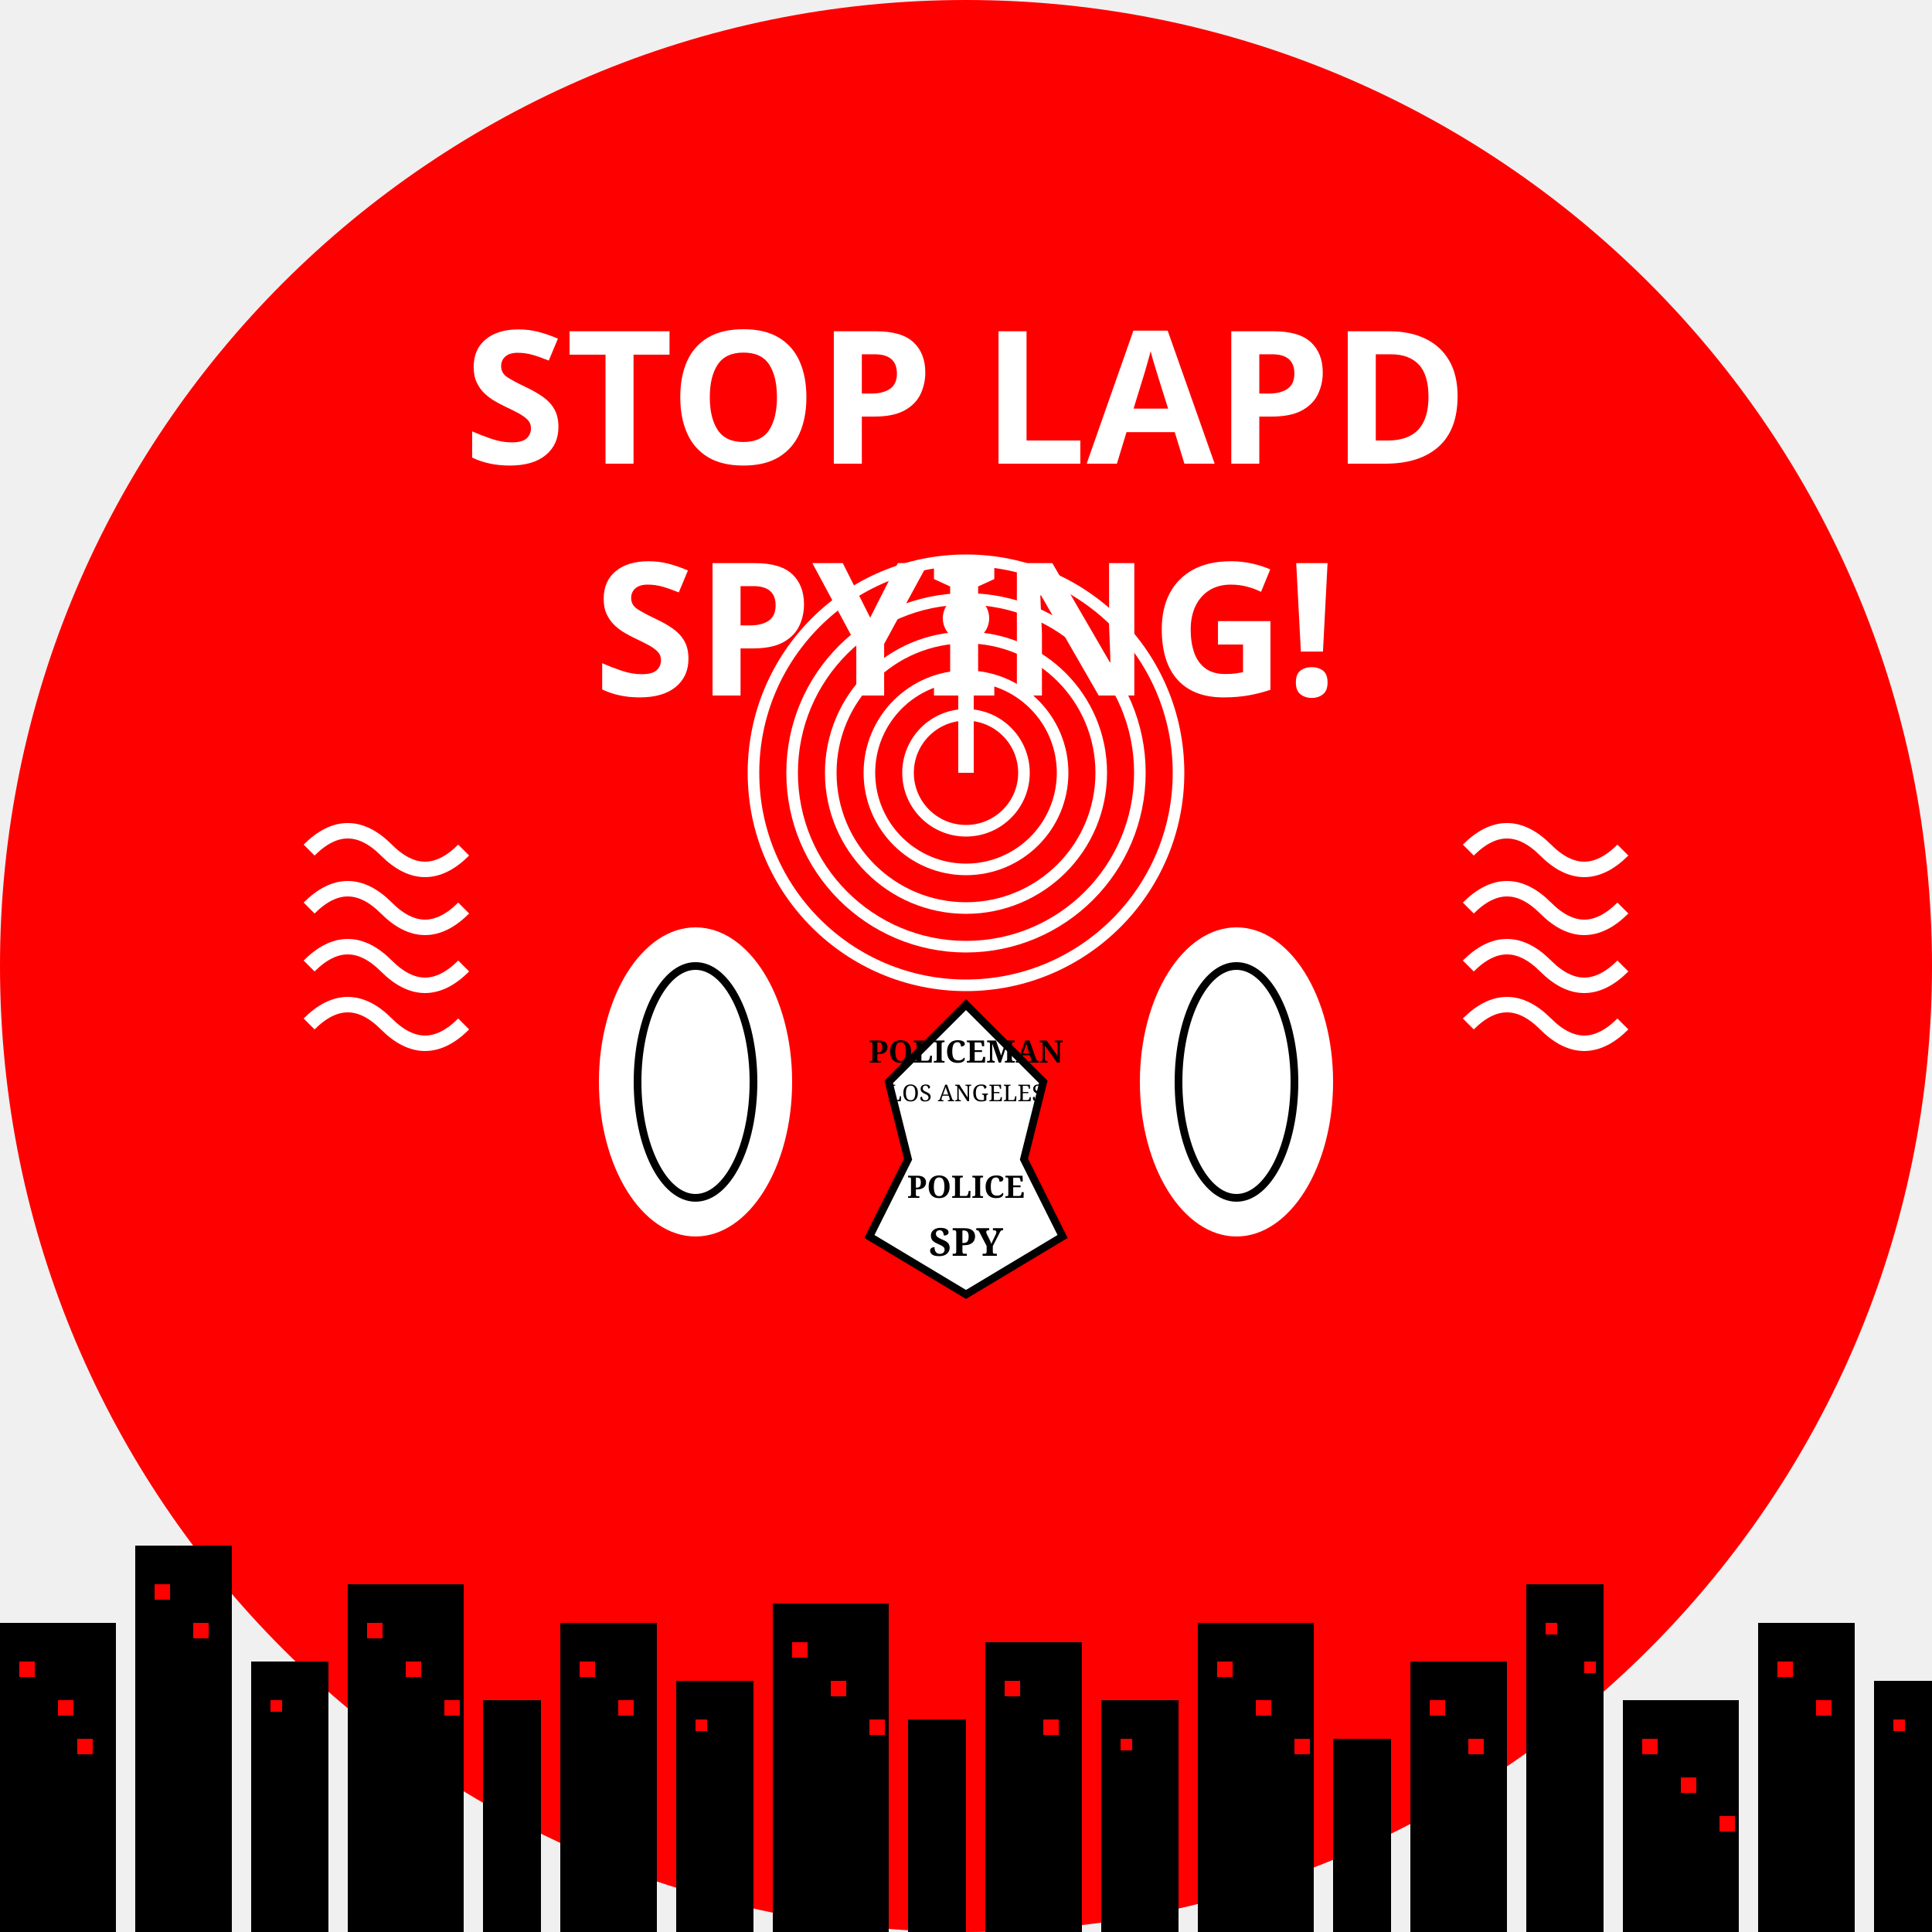
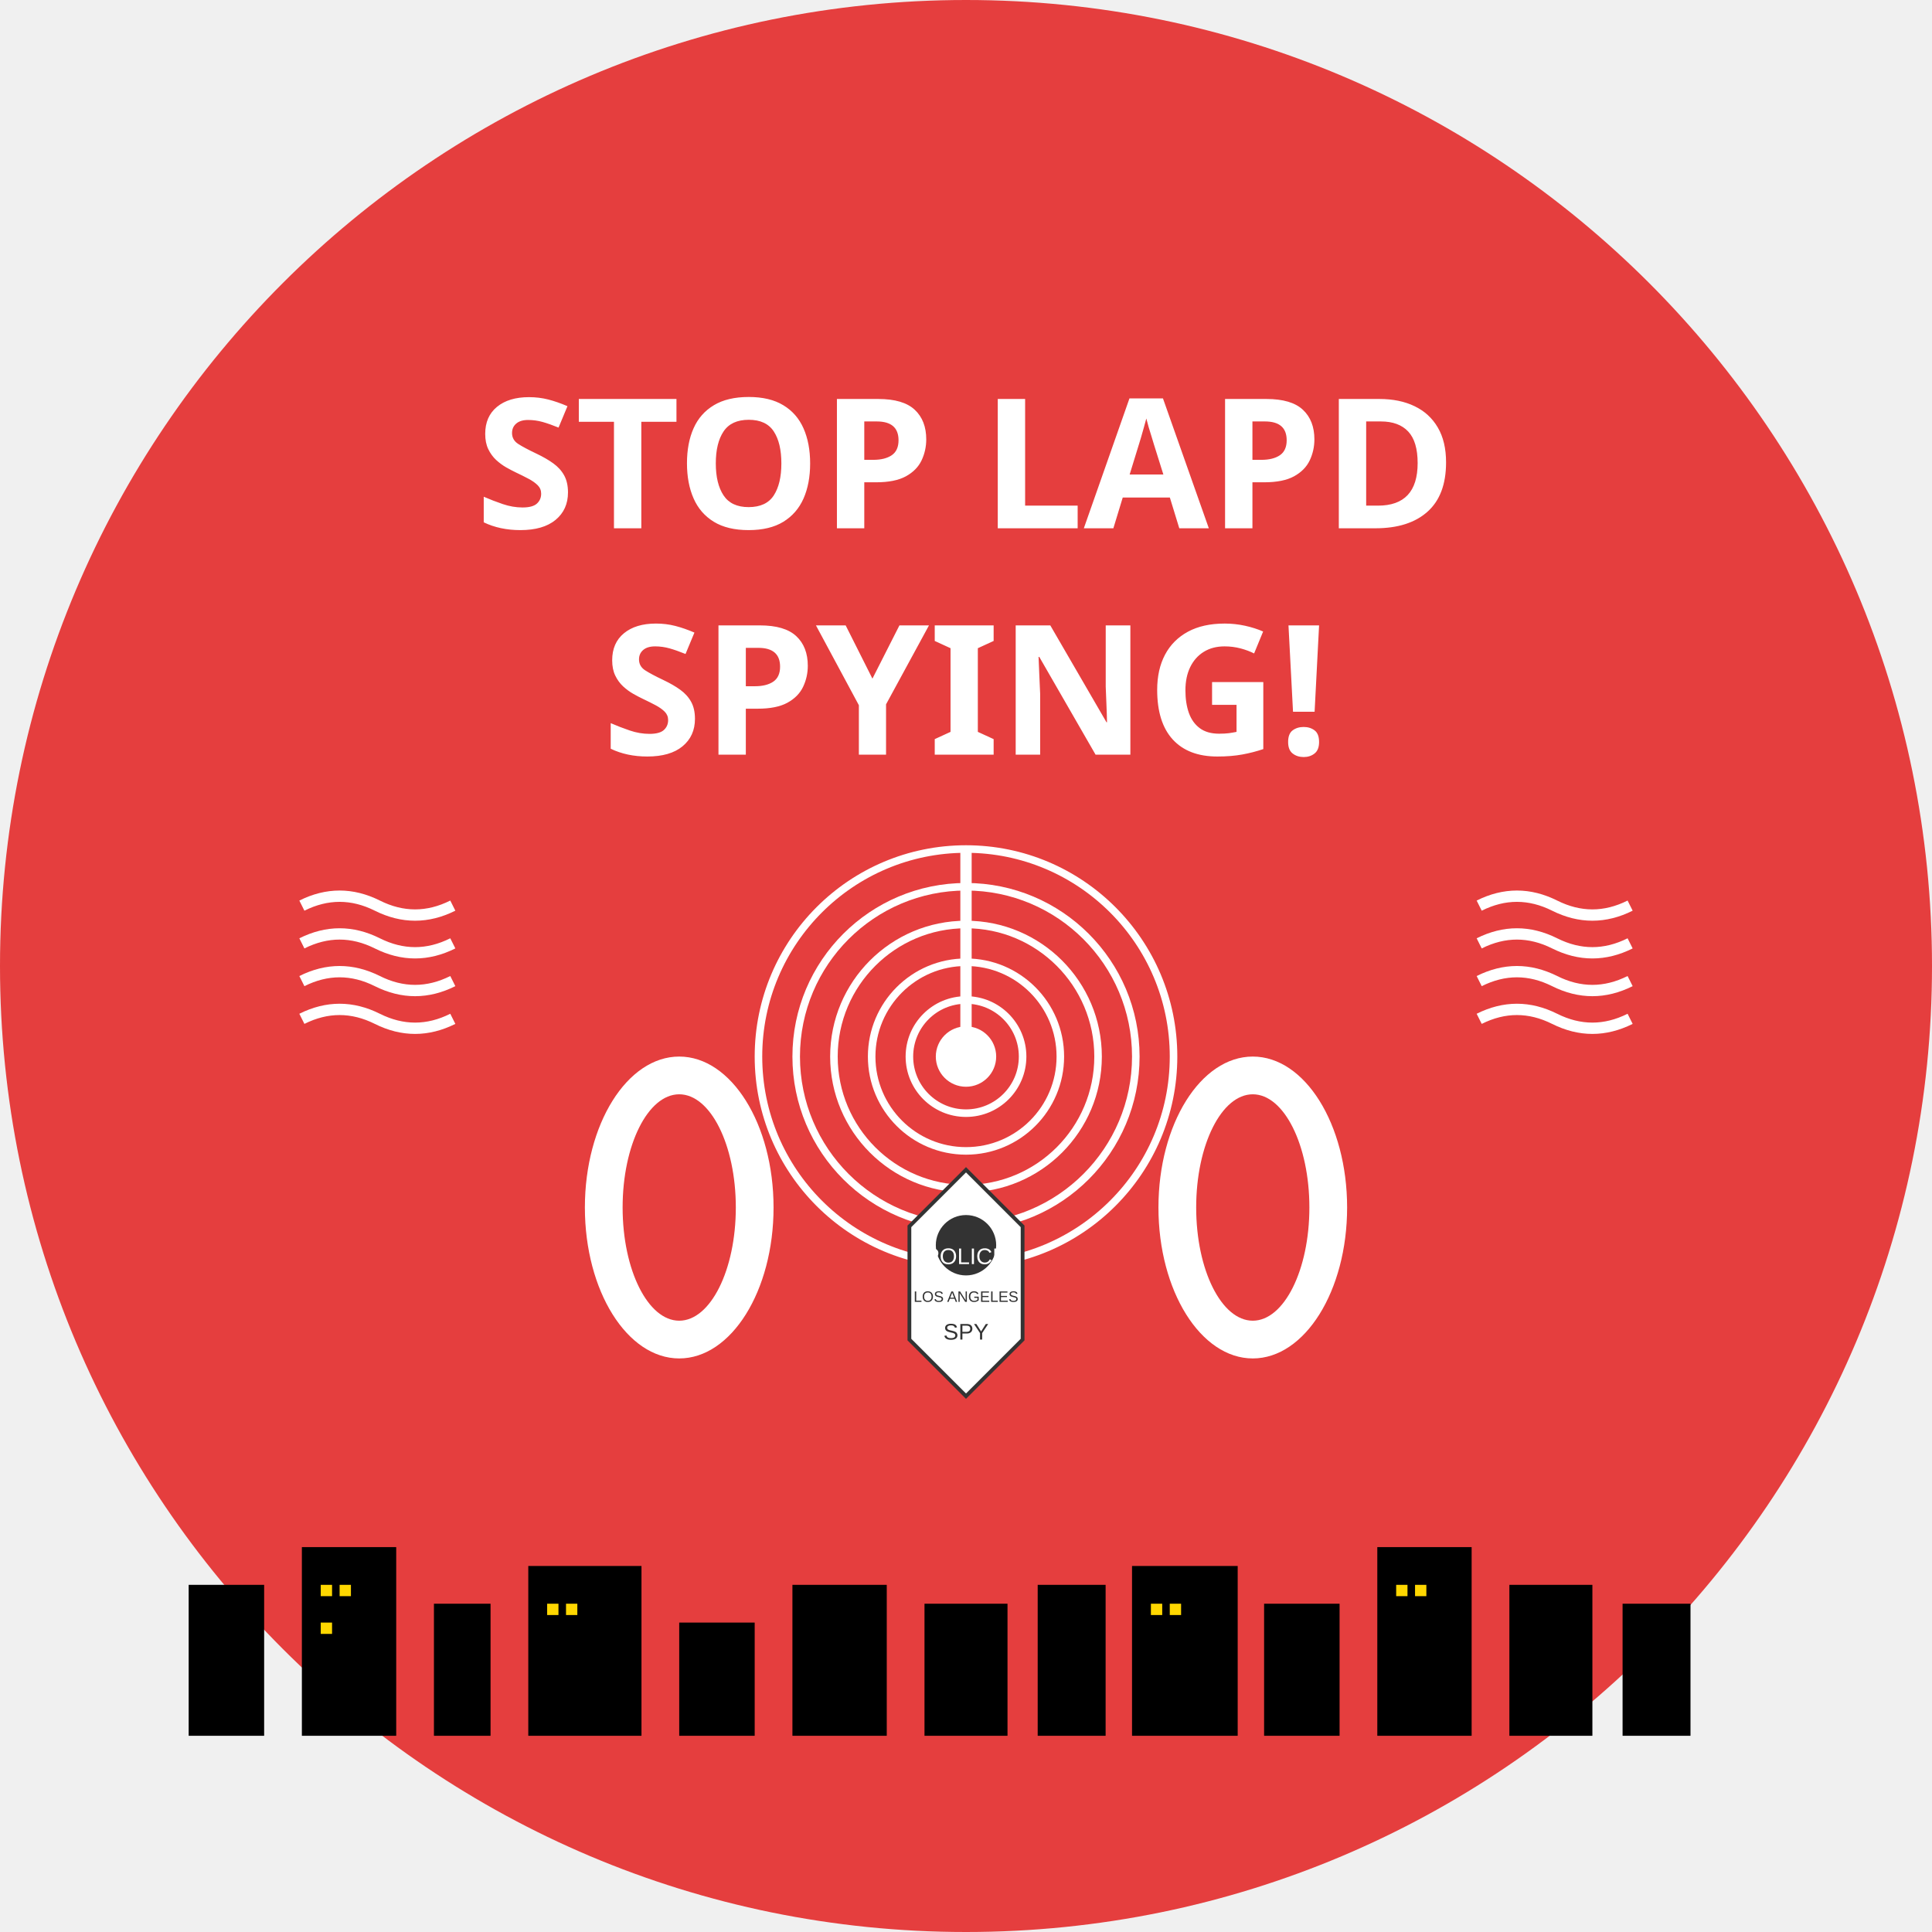
- <svg xmlns="http://www.w3.org/2000/svg" width="500" height="500" viewBox="0 0 500 500">
-   <circle cx="250" cy="250" r="250" fill="#FF0000" />
-   <text x="250" y="120" text-anchor="middle" fill="white" font-family="Arial Black, sans-serif" font-size="48" font-weight="900">STOP LAPD</text>
-   <text x="250" y="180" text-anchor="middle" fill="white" font-family="Arial Black, sans-serif" font-size="48" font-weight="900">SPYING!</text>
-   <g stroke="white" stroke-width="4" fill="none">
-     <path d="M80 220 Q90 210 100 220 T120 220" />
-     <path d="M80 235 Q90 225 100 235 T120 235" />
-     <path d="M80 250 Q90 240 100 250 T120 250" />
-     <path d="M80 265 Q90 255 100 265 T120 265" />
+ <svg xmlns="http://www.w3.org/2000/svg" width="512" height="512" viewBox="0 0 512 512">
+   <circle cx="256" cy="256" r="256" fill="#E53E3E" />
+   <text x="256" y="140" text-anchor="middle" font-family="Arial Black, sans-serif" font-size="48" font-weight="900" fill="white">STOP LAPD</text>
+   <text x="256" y="200" text-anchor="middle" font-family="Arial Black, sans-serif" font-size="48" font-weight="900" fill="white">SPYING!</text>
+   <g stroke="white" stroke-width="3" fill="none">
+     <path d="M80 240 Q90 235 100 240 T120 240" />
+     <path d="M80 250 Q90 245 100 250 T120 250" />
+     <path d="M80 260 Q90 255 100 260 T120 260" />
+     <path d="M80 270 Q90 265 100 270 T120 270" />
  </g>
-   <g stroke="white" stroke-width="4" fill="none">
-     <path d="M380 220 Q390 210 400 220 T420 220" />
-     <path d="M380 235 Q390 225 400 235 T420 235" />
-     <path d="M380 250 Q390 240 400 250 T420 250" />
-     <path d="M380 265 Q390 255 400 265 T420 265" />
+   <g stroke="white" stroke-width="3" fill="none">
+     <path d="M392 240 Q402 235 412 240 T432 240" />
+     <path d="M392 250 Q402 245 412 250 T432 250" />
+     <path d="M392 260 Q402 255 412 260 T432 260" />
+     <path d="M392 270 Q402 265 412 270 T432 270" />
  </g>
-   <g stroke="white" stroke-width="3" fill="none" stroke-linecap="round">
-     <circle cx="250" cy="200" r="15" />
-     <circle cx="250" cy="200" r="25" />
-     <circle cx="250" cy="200" r="35" />
-     <circle cx="250" cy="200" r="45" />
-     <circle cx="250" cy="200" r="55" />
+   <g stroke="white" stroke-width="2" fill="none">
+     <circle cx="256" cy="280" r="15" />
+     <circle cx="256" cy="280" r="25" />
+     <circle cx="256" cy="280" r="35" />
+     <circle cx="256" cy="280" r="45" />
+     <circle cx="256" cy="280" r="55" />
  </g>
-   <line x1="250" y1="200" x2="250" y2="160" stroke="white" stroke-width="4" />
-   <circle cx="250" cy="160" r="6" fill="white" />
-   <ellipse cx="180" cy="280" rx="25" ry="40" fill="white" />
-   <ellipse cx="180" cy="280" rx="15" ry="30" fill="none" stroke="black" stroke-width="2" />
-   <ellipse cx="320" cy="280" rx="25" ry="40" fill="white" />
-   <ellipse cx="320" cy="280" rx="15" ry="30" fill="none" stroke="black" stroke-width="2" />
-   <g transform="translate(250,300)">
-     <path d="M0,-40 L20,-20 L15,0 L25,20 L0,35 L-25,20 L-15,0 L-20,-20 Z" fill="white" stroke="black" stroke-width="2" />
-     <text x="0" y="-25" text-anchor="middle" fill="black" font-family="serif" font-size="8" font-weight="bold">POLICEMAN</text>
-     <text x="0" y="-15" text-anchor="middle" fill="black" font-family="serif" font-size="6">LOS ANGELES</text>
-     <text x="0" y="10" text-anchor="middle" fill="black" font-family="serif" font-size="8" font-weight="bold">POLICE</text>
-     <text x="0" y="25" text-anchor="middle" fill="black" font-family="serif" font-size="10" font-weight="bold">SPY</text>
+   <line x1="256" y1="225" x2="256" y2="280" stroke="white" stroke-width="3" />
+   <circle cx="256" cy="280" r="8" fill="white" />
+   <ellipse cx="180" cy="320" rx="25" ry="40" fill="white" />
+   <ellipse cx="180" cy="320" rx="15" ry="30" fill="#E53E3E" />
+   <ellipse cx="332" cy="320" rx="25" ry="40" fill="white" />
+   <ellipse cx="332" cy="320" rx="15" ry="30" fill="#E53E3E" />
+   <g transform="translate(256,340)">
+     <path d="M0,-30 L15,-15 L15,15 L0,30 L-15,15 L-15,-15 Z" fill="white" stroke="#333" stroke-width="1" />
+     <circle cx="0" cy="-10" r="8" fill="#333" />
+     <text x="0" y="-5" text-anchor="middle" font-family="Arial" font-size="6" fill="white">POLICE</text>
+     <text x="0" y="5" text-anchor="middle" font-family="Arial" font-size="4" fill="#333">LOS ANGELES</text>
+     <text x="0" y="15" text-anchor="middle" font-family="Arial" font-size="6" fill="#333">SPY</text>
  </g>
  <g fill="black">
-     <rect x="0" y="420" width="30" height="80" />
-     <rect x="35" y="400" width="25" height="100" />
-     <rect x="65" y="430" width="20" height="70" />
-     <rect x="90" y="410" width="30" height="90" />
-     <rect x="125" y="440" width="15" height="60" />
-     <rect x="145" y="420" width="25" height="80" />
-     <rect x="175" y="435" width="20" height="65" />
-     <rect x="200" y="415" width="30" height="85" />
-     <rect x="235" y="445" width="15" height="55" />
-     <rect x="255" y="425" width="25" height="75" />
-     <rect x="285" y="440" width="20" height="60" />
-     <rect x="310" y="420" width="30" height="80" />
-     <rect x="345" y="450" width="15" height="50" />
-     <rect x="365" y="430" width="25" height="70" />
-     <rect x="395" y="410" width="20" height="90" />
-     <rect x="420" y="440" width="30" height="60" />
-     <rect x="455" y="420" width="25" height="80" />
-     <rect x="485" y="435" width="15" height="65" />
-   </g>
-   <g fill="#FF0000">
-     <rect x="5" y="430" width="4" height="4" />
-     <rect x="15" y="440" width="4" height="4" />
-     <rect x="20" y="450" width="4" height="4" />
-     <rect x="40" y="410" width="4" height="4" />
-     <rect x="50" y="420" width="4" height="4" />
-     <rect x="70" y="440" width="3" height="3" />
-     <rect x="95" y="420" width="4" height="4" />
-     <rect x="105" y="430" width="4" height="4" />
-     <rect x="115" y="440" width="4" height="4" />
-     <rect x="150" y="430" width="4" height="4" />
-     <rect x="160" y="440" width="4" height="4" />
-     <rect x="180" y="445" width="3" height="3" />
-     <rect x="205" y="425" width="4" height="4" />
-     <rect x="215" y="435" width="4" height="4" />
-     <rect x="225" y="445" width="4" height="4" />
-     <rect x="260" y="435" width="4" height="4" />
-     <rect x="270" y="445" width="4" height="4" />
-     <rect x="290" y="450" width="3" height="3" />
-     <rect x="315" y="430" width="4" height="4" />
-     <rect x="325" y="440" width="4" height="4" />
-     <rect x="335" y="450" width="4" height="4" />
-     <rect x="370" y="440" width="4" height="4" />
-     <rect x="380" y="450" width="4" height="4" />
-     <rect x="400" y="420" width="3" height="3" />
-     <rect x="410" y="430" width="3" height="3" />
-     <rect x="425" y="450" width="4" height="4" />
-     <rect x="435" y="460" width="4" height="4" />
-     <rect x="445" y="470" width="4" height="4" />
-     <rect x="460" y="430" width="4" height="4" />
-     <rect x="470" y="440" width="4" height="4" />
-     <rect x="490" y="445" width="3" height="3" />
+     <rect x="50" y="420" width="20" height="40" />
+     <rect x="80" y="410" width="25" height="50" />
+     <rect x="115" y="425" width="15" height="35" />
+     <rect x="140" y="415" width="30" height="45" />
+     <rect x="180" y="430" width="20" height="30" />
+     <rect x="210" y="420" width="25" height="40" />
+     <rect x="245" y="425" width="22" height="35" />
+     <rect x="275" y="420" width="18" height="40" />
+     <rect x="300" y="415" width="28" height="45" />
+     <rect x="335" y="425" width="20" height="35" />
+     <rect x="365" y="410" width="25" height="50" />
+     <rect x="400" y="420" width="22" height="40" />
+     <rect x="430" y="425" width="18" height="35" />
+     <rect x="85" y="420" width="3" height="3" fill="#FFD700" />
+     <rect x="90" y="420" width="3" height="3" fill="#FFD700" />
+     <rect x="85" y="430" width="3" height="3" fill="#FFD700" />
+     <rect x="145" y="425" width="3" height="3" fill="#FFD700" />
+     <rect x="150" y="425" width="3" height="3" fill="#FFD700" />
+     <rect x="305" y="425" width="3" height="3" fill="#FFD700" />
+     <rect x="310" y="425" width="3" height="3" fill="#FFD700" />
+     <rect x="370" y="420" width="3" height="3" fill="#FFD700" />
+     <rect x="375" y="420" width="3" height="3" fill="#FFD700" />
  </g>
</svg>
